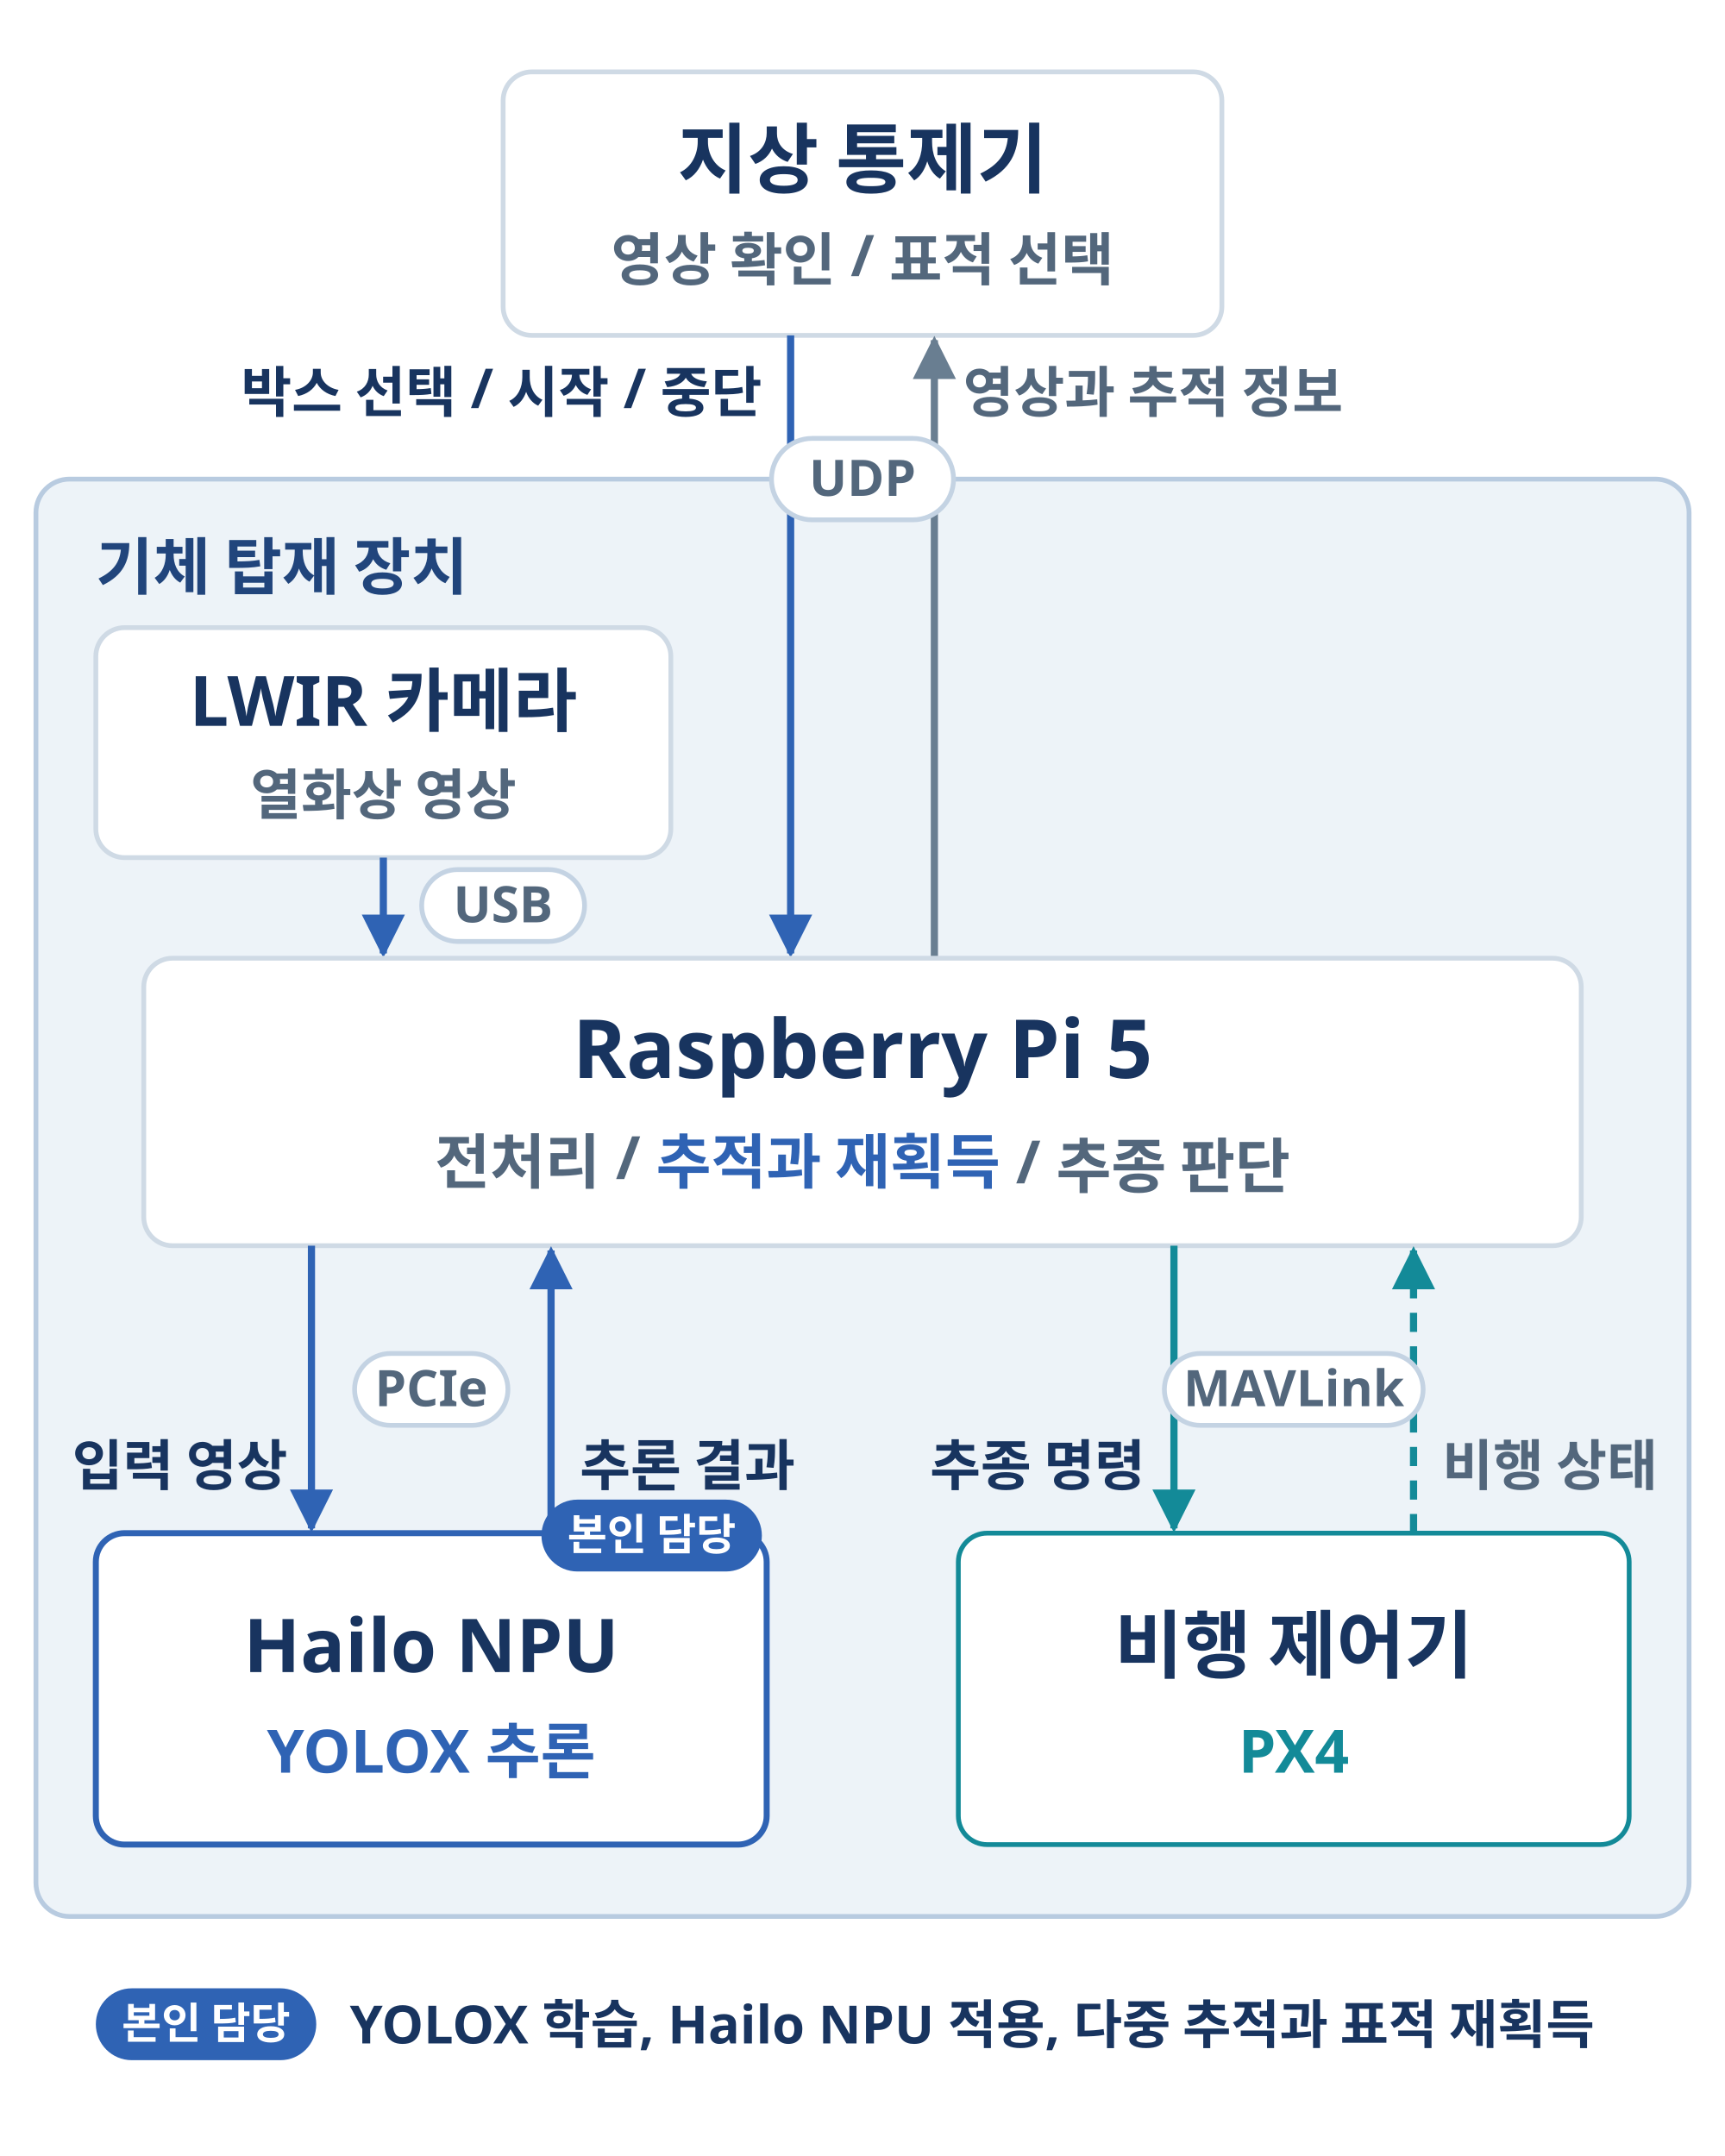
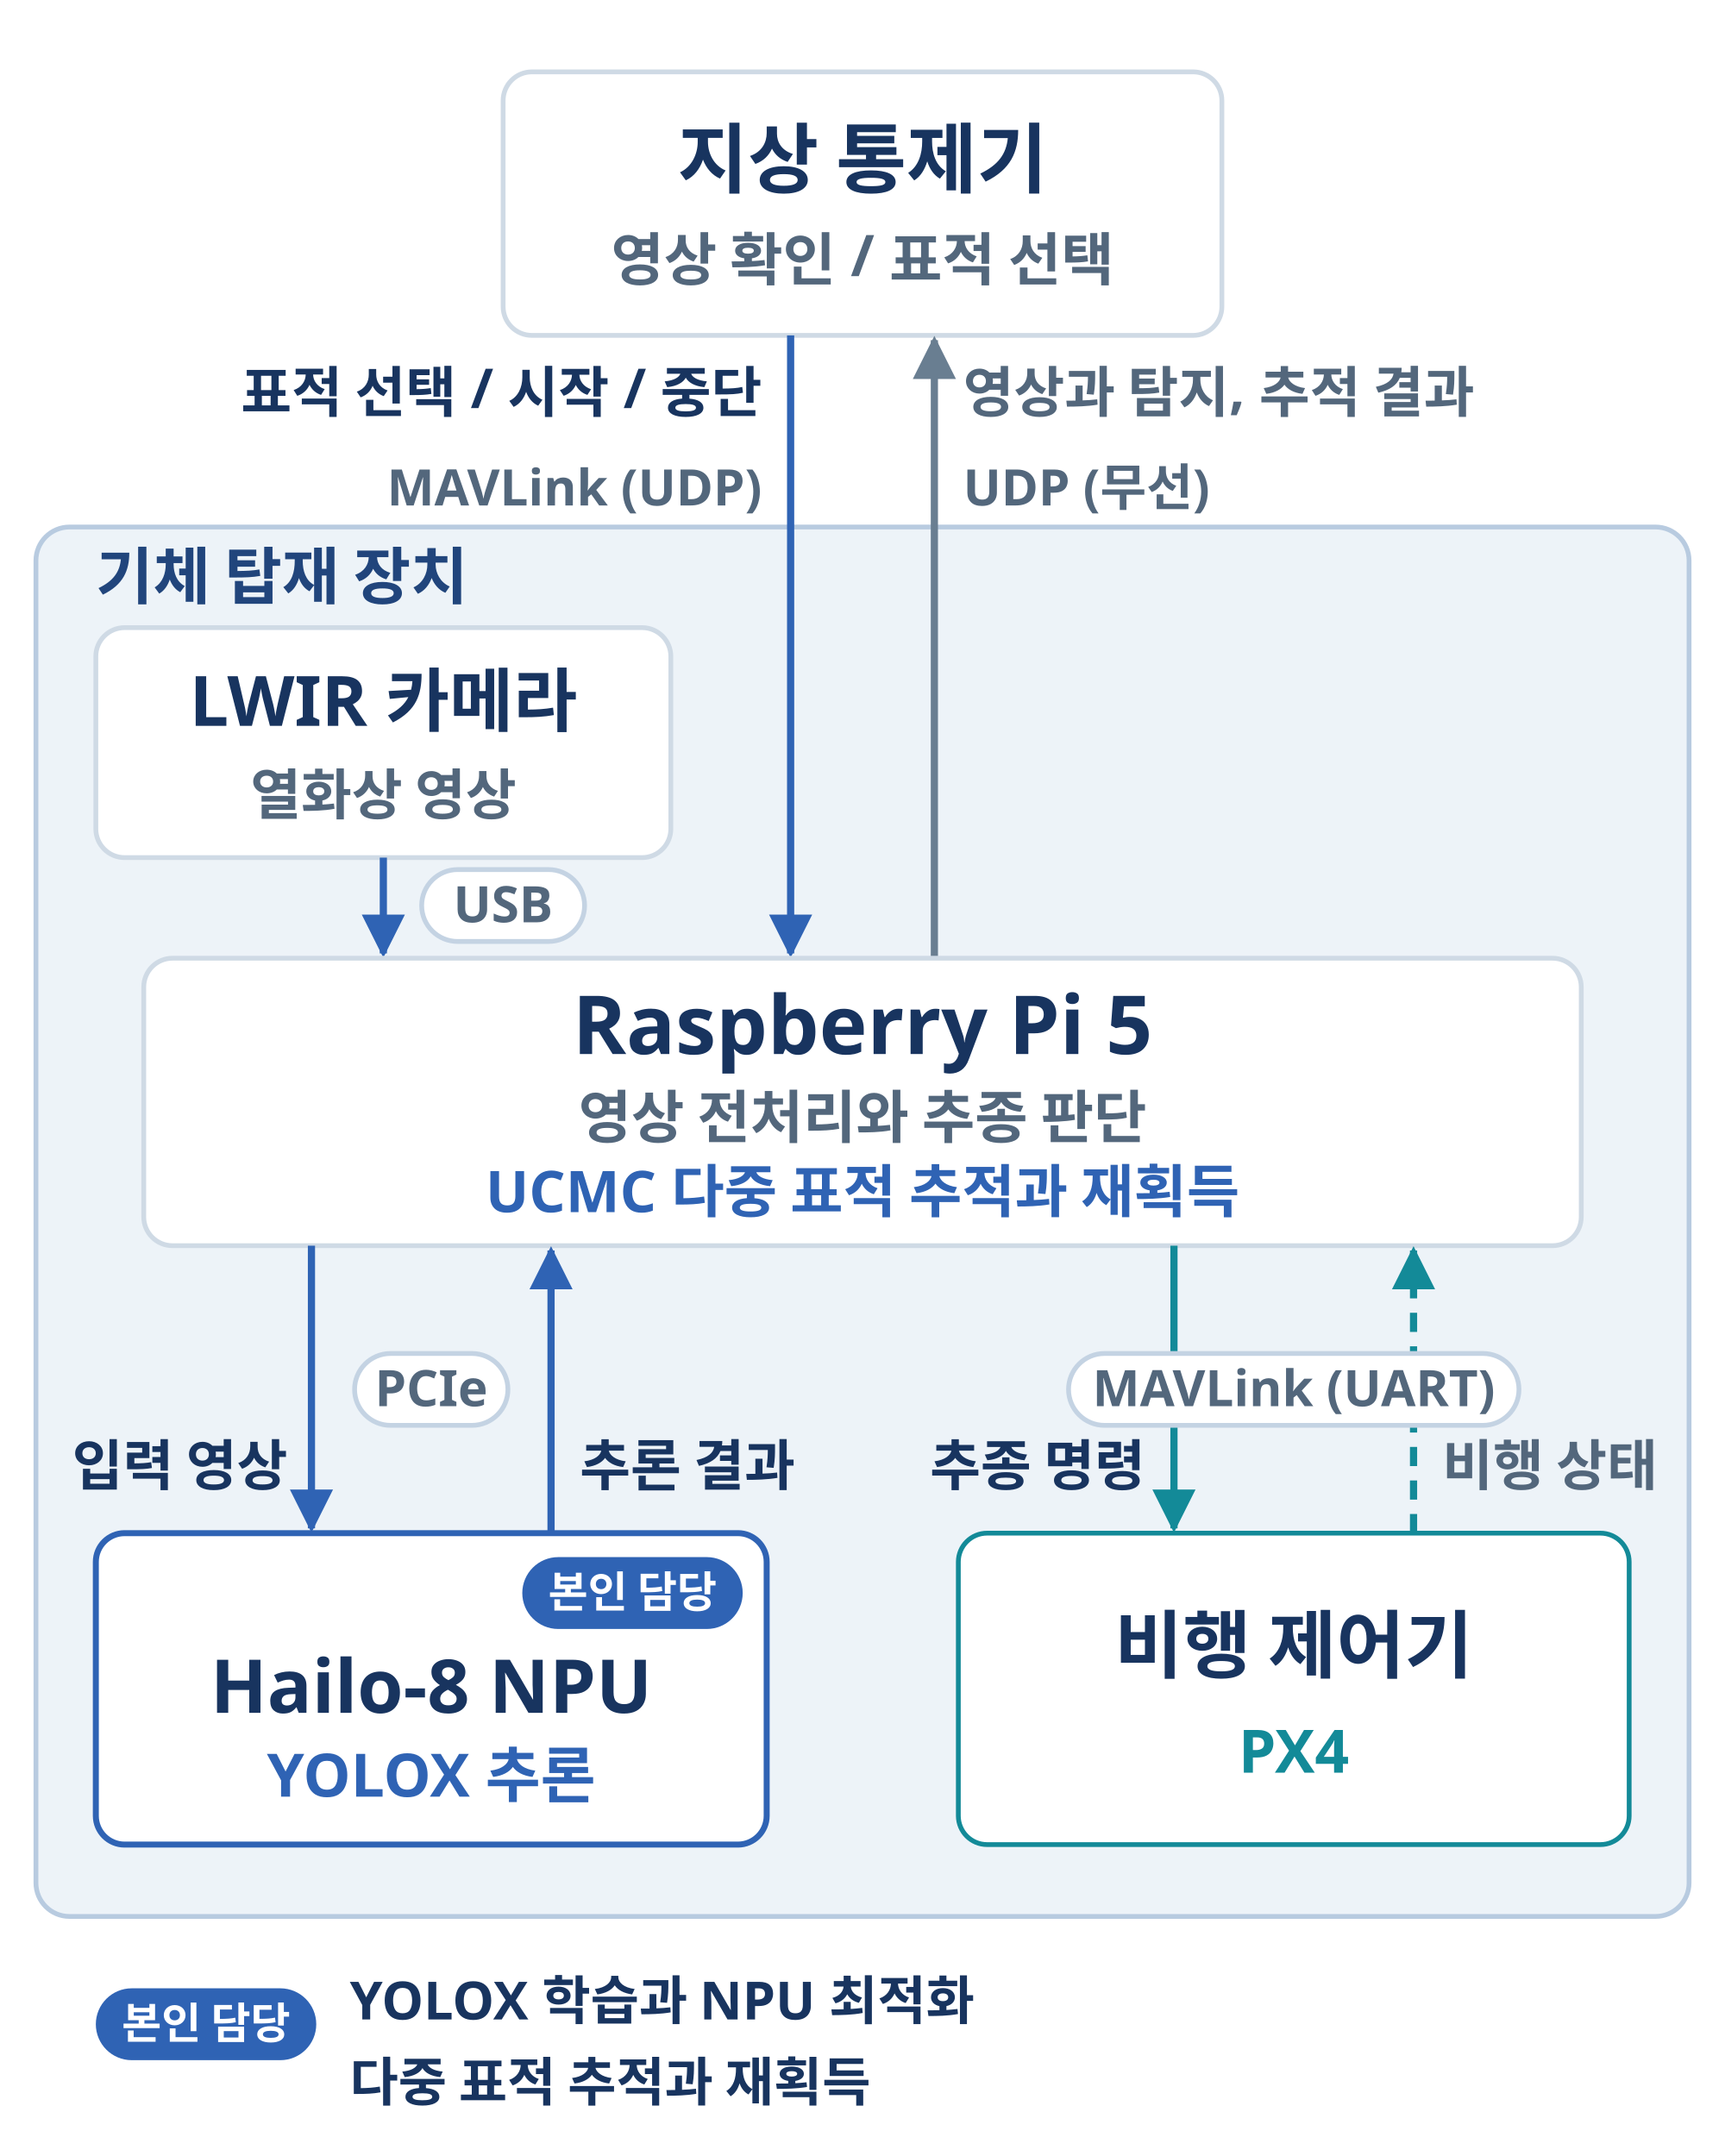
<svg xmlns="http://www.w3.org/2000/svg" width="720" height="900" viewBox="0 0 720 900" role="img" aria-labelledby="title desc">
  <defs>
    <marker id="blue" viewBox="0 0 10 10" refX="9" refY="5" markerWidth="6" markerHeight="6" orient="auto">
      <path d="M0 0 10 5 0 10Z" fill="#2f63b4" />
    </marker>
    <marker id="teal" viewBox="0 0 10 10" refX="9" refY="5" markerWidth="6" markerHeight="6" orient="auto">
      <path d="M0 0 10 5 0 10Z" fill="#138a98" />
    </marker>
    <marker id="gray" viewBox="0 0 10 10" refX="9" refY="5" markerWidth="6" markerHeight="6" orient="auto">
      <path d="M0 0 10 5 0 10Z" fill="#697e91" />
    </marker>
  </defs>
  <style>text{font-family:Pretendard,"Noto Sans KR","Malgun Gothic",sans-serif;font-weight:650}.pill{fill:#fff;stroke:#c4d3e3;stroke-width:2}.pill-text{font-size:21px;fill:#53677c;font-weight:700}.label{font-size:23px;fill:#18345f}.muted{font-size:23px;fill:#53677c}</style>
  <rect width="720" height="900" fill="#fff" />
  <rect x="210" y="30" width="300" height="110" rx="12" fill="#fff" stroke="#cfdae5" stroke-width="2" />
  <text x="360" y="78" text-anchor="middle" font-size="32" fill="#18345f">지상 통제기</text>
  <text x="360" y="117" text-anchor="middle" font-size="24" fill="#53677c">영상 확인 / 표적 선택</text>
-   <rect x="15" y="200" width="690" height="600" rx="14" fill="#edf3f8" stroke="#b8cbe0" stroke-width="2" />
+   <rect x="15" y="220" width="690" height="580" rx="14" fill="#edf3f8" stroke="#b8cbe0" stroke-width="2" />
  <path d="M330 140V398" fill="none" stroke="#2f63b4" stroke-width="3" marker-end="url(#blue)" />
  <path d="M390 400V142" fill="none" stroke="#697e91" stroke-width="3" marker-end="url(#gray)" />
-   <rect x="322" y="183" width="76" height="34" rx="17" class="pill" />
-   <text x="360" y="207" text-anchor="middle" class="pill-text">UDP</text>
-   <text x="318" y="172" text-anchor="end" class="label">박스 선택 / 시작 / 중단</text>
-   <text x="402" y="172" text-anchor="start" class="muted">영상과 추적 정보</text>
-   <text x="40" y="246" font-size="26" fill="#21457c">기체 탑재 장치</text>
+   <text x="318" y="172" text-anchor="end" class="label">표적 선택 / 시작 / 중단</text>
+   <text x="402" y="172" text-anchor="start" class="muted">영상과 탐지, 추적 결과</text>
+   <text x="318" y="211" text-anchor="end" class="pill-text">MAVLink (UDP)</text>
+   <text x="402" y="211" text-anchor="start" class="pill-text">UDP (무선)</text>
+   <text x="40" y="250" font-size="26" fill="#21457c">기체 탑재 장치</text>
  <rect x="40" y="262" width="240" height="96" rx="12" fill="#fff" stroke="#cfdae5" stroke-width="2" />
  <text x="160" y="303" text-anchor="middle" font-size="29" fill="#18345f">LWIR 카메라</text>
  <text x="160" y="340" text-anchor="middle" font-size="23" fill="#53677c">열화상 영상</text>
  <path d="M160 358V398" fill="none" stroke="#2f63b4" stroke-width="3" marker-end="url(#blue)" />
  <rect x="176" y="363" width="68" height="30" rx="15" class="pill" />
  <text x="210" y="385" text-anchor="middle" class="pill-text">USB</text>
  <rect x="60" y="400" width="600" height="120" rx="12" fill="#fff" stroke="#cfdae5" stroke-width="2" />
-   <text x="360" y="450" text-anchor="middle" font-size="34" fill="#18345f">Raspberry Pi 5</text>
-   <text x="360" y="494" text-anchor="middle" font-size="25" fill="#53677c">전처리 / <tspan fill="#2f63b4" font-weight="800">추적과 재획득</tspan> / 추종 판단</text>
+   <text x="360" y="440" text-anchor="middle" font-size="34" fill="#18345f">Raspberry Pi 5</text>
+   <text x="360" y="475" text-anchor="middle" font-size="24" fill="#53677c">영상 전처리와 추종 판단</text>
+   <text x="360" y="506" text-anchor="middle" font-size="24" fill="#2f63b4">UCMC 다중 표적 추적과 재획득</text>
  <path d="M130 520V638" fill="none" stroke="#2f63b4" stroke-width="3" marker-end="url(#blue)" />
  <path d="M230 640V522" fill="none" stroke="#2f63b4" stroke-width="3" marker-end="url(#blue)" />
  <rect x="148" y="565" width="64" height="30" rx="15" class="pill" />
  <text x="180" y="587" text-anchor="middle" class="pill-text">PCIe</text>
  <text x="120" y="620" text-anchor="end" class="label">입력 영상</text>
  <text x="242" y="620" text-anchor="start" class="label">추론 결과</text>
  <path d="M490 520V638" fill="none" stroke="#138a98" stroke-width="3" marker-end="url(#teal)" />
  <path d="M590 640V522" fill="none" stroke="#138a98" stroke-width="3" stroke-dasharray="8 6" marker-end="url(#teal)" />
-   <rect x="486" y="565" width="108" height="30" rx="15" class="pill" />
-   <text x="540" y="587" text-anchor="middle" class="pill-text">MAVLink</text>
+   <rect x="446" y="565" width="188" height="30" rx="15" class="pill" />
+   <text x="540" y="587" text-anchor="middle" class="pill-text">MAVLink (UART)</text>
  <text x="478" y="620" text-anchor="end" class="label">추종 명령</text>
  <text x="602" y="620" text-anchor="start" class="muted">비행 상태</text>
  <rect x="40" y="640" width="280" height="130" rx="12" fill="#fff" stroke="#2f63b4" stroke-width="2.5" />
-   <text x="180" y="698" text-anchor="middle" font-size="31" fill="#18345f">Hailo NPU</text>
-   <text x="180" y="740" text-anchor="middle" font-size="25" fill="#2f63b4">YOLOX 추론</text>
-   <rect x="226" y="626" width="92" height="30" rx="15" fill="#2f63b4" />
-   <text x="272" y="647" text-anchor="middle" font-size="18" fill="#fff">본인 담당</text>
+   <text x="180" y="715" text-anchor="middle" font-size="31" fill="#18345f">Hailo-8 NPU</text>
+   <text x="180" y="750" text-anchor="middle" font-size="25" fill="#2f63b4">YOLOX 추론</text>
+   <rect x="218" y="650" width="92" height="30" rx="15" fill="#2f63b4" />
+   <text x="264" y="671" text-anchor="middle" font-size="18" fill="#fff">본인 담당</text>
  <rect x="400" y="640" width="280" height="130" rx="12" fill="#fff" stroke="#138a98" stroke-width="2" />
  <text x="540" y="698" text-anchor="middle" font-size="31" fill="#18345f">비행 제어기</text>
  <text x="540" y="740" text-anchor="middle" font-size="25" fill="#138a98">PX4</text>
  <rect x="40" y="830" width="92" height="30" rx="15" fill="#2f63b4" />
  <text x="86" y="851" text-anchor="middle" font-size="18" fill="#fff">본인 담당</text>
-   <text x="146" y="853" text-anchor="start" font-size="22" fill="#18345f">YOLOX 학습, Hailo NPU 적용, 다중 추적과 표적 재획득</text>
+   <text x="146" y="843" text-anchor="start" font-size="22" fill="#18345f">YOLOX 학습과 NPU 최적화</text>
+   <text x="146" y="877" text-anchor="start" font-size="22" fill="#18345f">다중 표적 추적과 재획득</text>
</svg>
